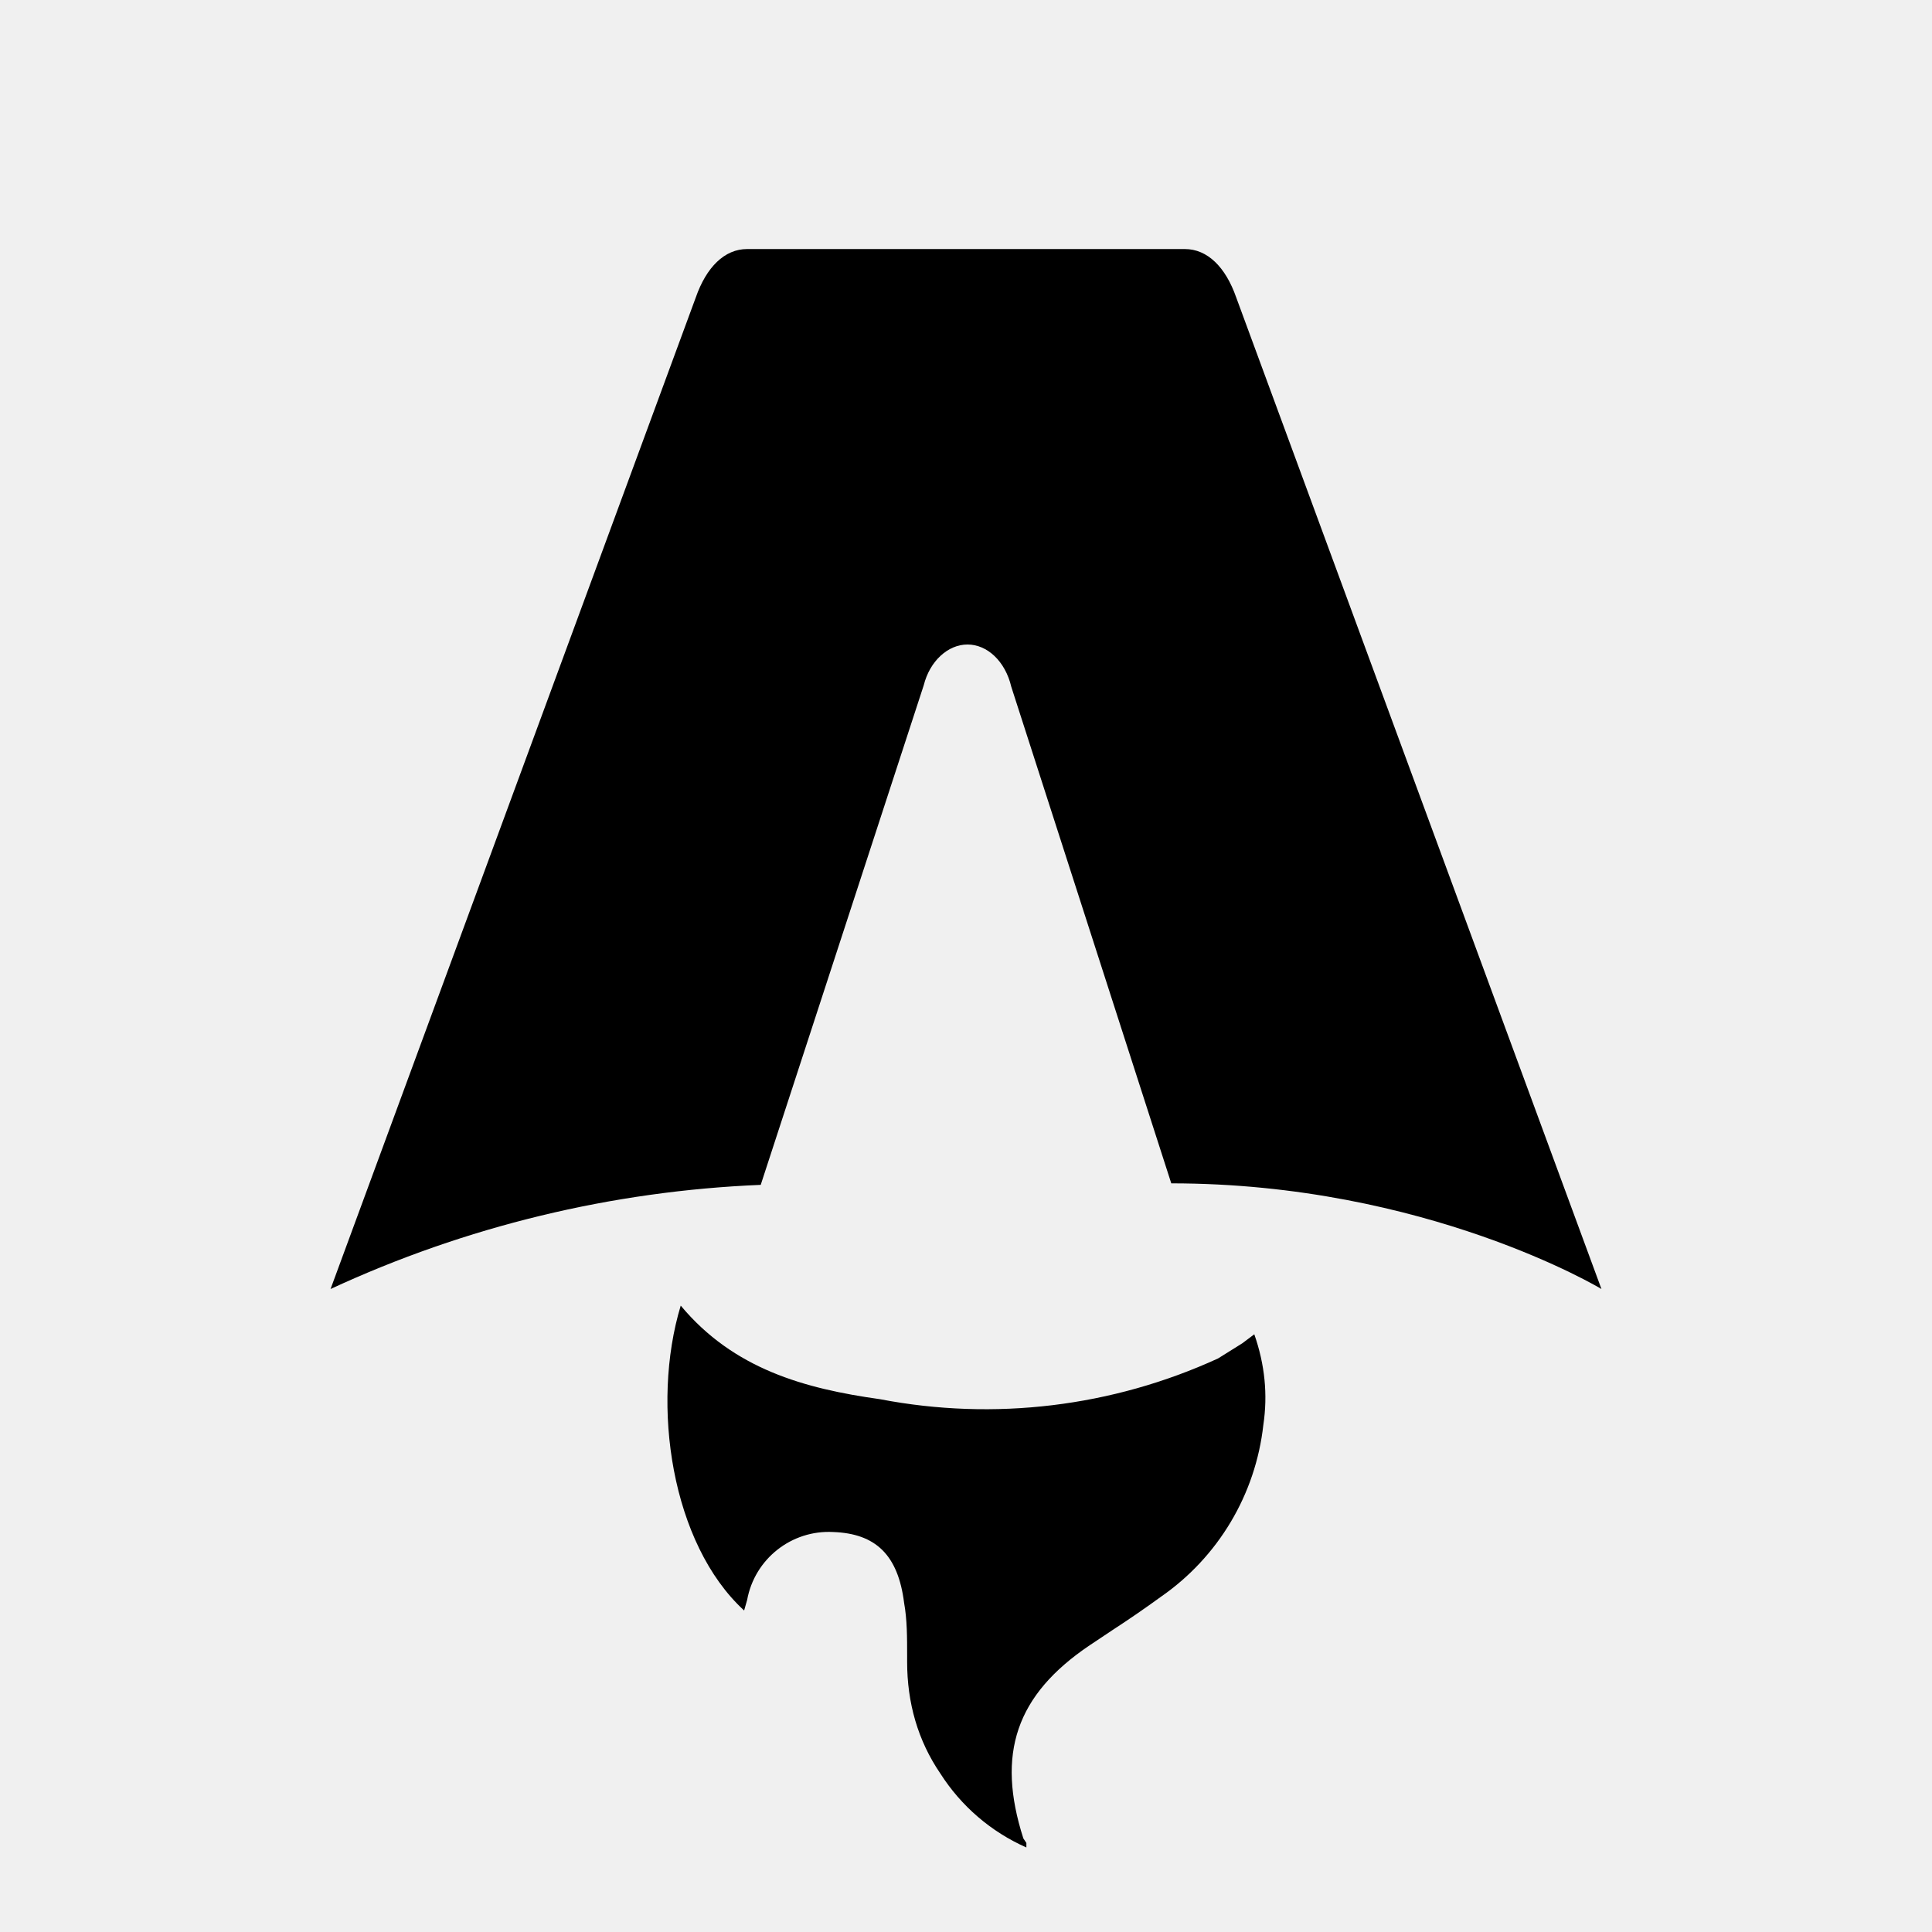
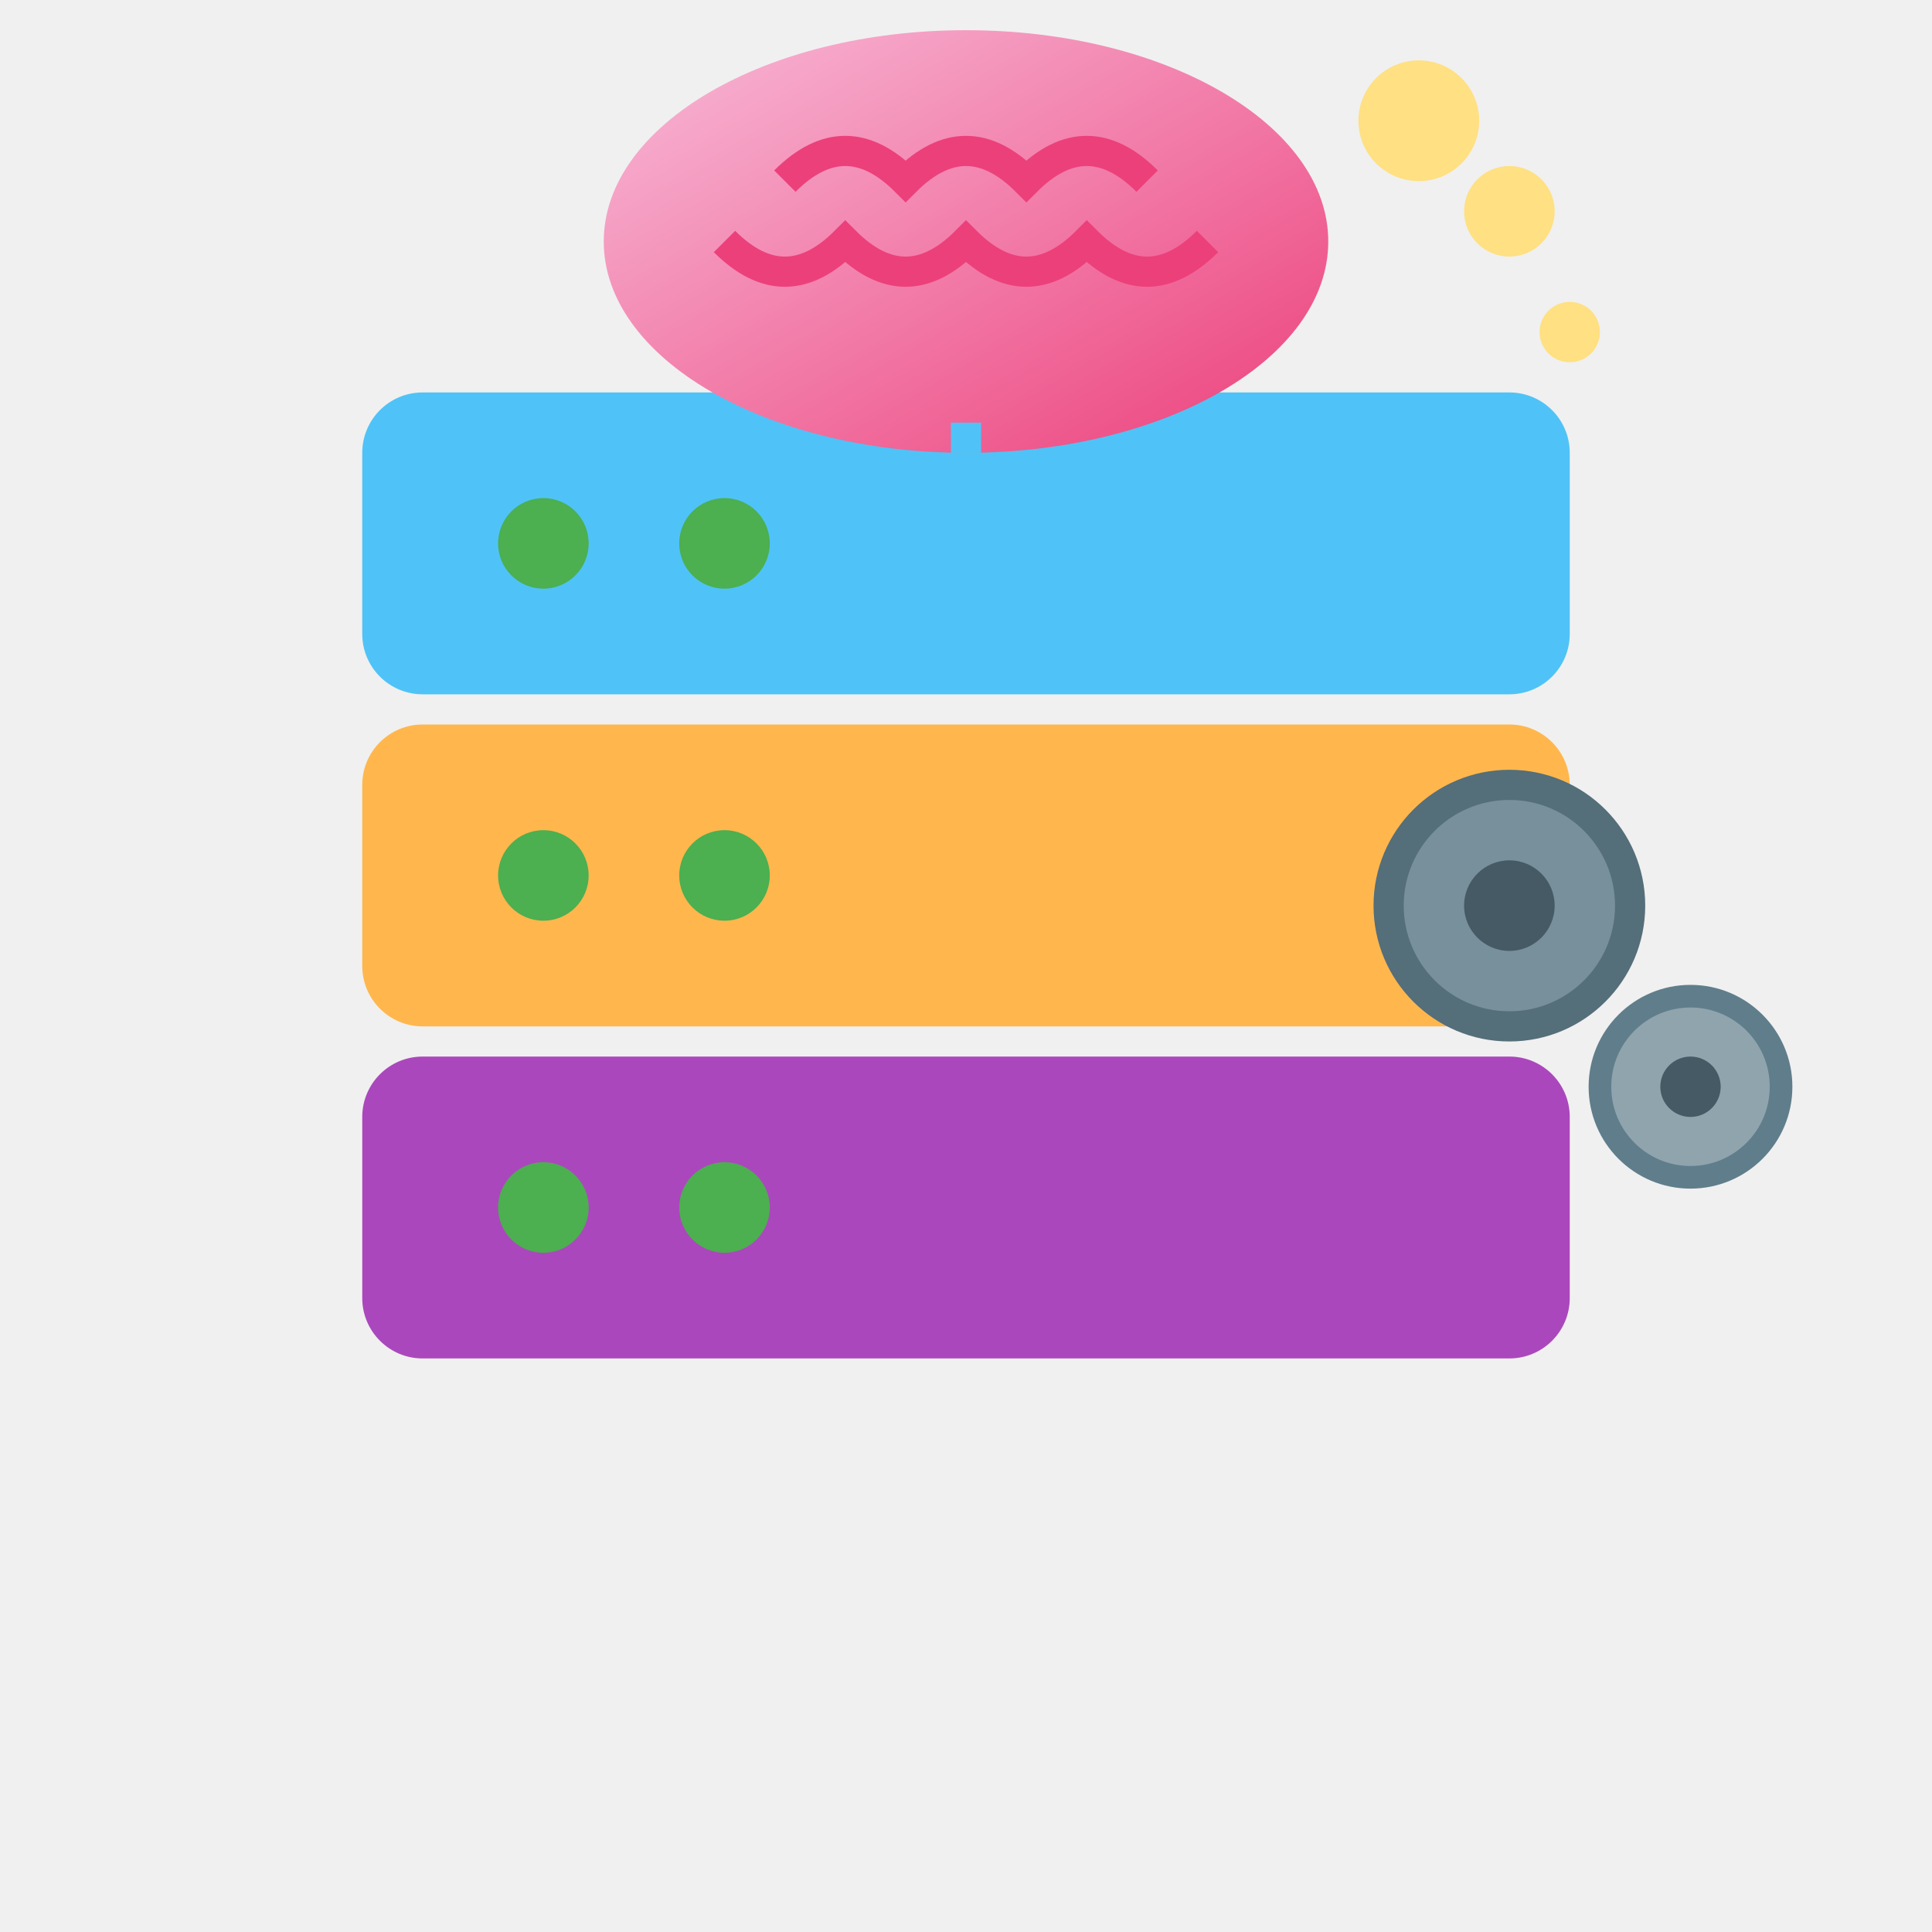
- <svg xmlns="http://www.w3.org/2000/svg" fill="none" viewBox="0 0 128 128">
-   <path d="M50.4 78.5a75.1 75.1 0 0 0-28.5 6.9l24.2-65.7c.7-2 1.9-3.2 3.4-3.2h29c1.5 0 2.7 1.2 3.4 3.2l24.2 65.7s-11.6-7-28.5-7L67 45.5c-.4-1.7-1.6-2.8-2.9-2.8-1.3 0-2.5 1.1-2.9 2.7L50.4 78.5Zm-1.1 28.2Zm-4.2-20.2c-2 6.6-.6 15.8 4.2 20.2a17.5 17.5 0 0 1 .2-.7 5.5 5.5 0 0 1 5.7-4.5c2.8.1 4.3 1.5 4.7 4.7.2 1.1.2 2.3.2 3.5v.4c0 2.7.7 5.2 2.2 7.4a13 13 0 0 0 5.7 4.9v-.3l-.2-.3c-1.8-5.6-.5-9.5 4.4-12.8l1.5-1a73 73 0 0 0 3.2-2.2 16 16 0 0 0 6.8-11.4c.3-2 .1-4-.6-6l-.8.6-1.6 1a37 37 0 0 1-22.4 2.7c-5-.7-9.7-2-13.2-6.2Z" />
-   <style>
-         path { fill: #000; }
-         @media (prefers-color-scheme: dark) {
-             path { fill: #FFF; }
-         }
-     </style>
+ <svg xmlns="http://www.w3.org/2000/svg" viewBox="0 0 128 128">
+   <defs>
+     <linearGradient id="serverGrad" x1="0%" y1="0%" x2="100%" y2="100%">
+       <stop offset="0%" style="stop-color:#4FC3F7" />
+       <stop offset="50%" style="stop-color:#FFB74D" />
+       <stop offset="100%" style="stop-color:#AB47BC" />
+     </linearGradient>
+     <linearGradient id="brainGrad" x1="0%" y1="0%" x2="100%" y2="100%">
+       <stop offset="0%" style="stop-color:#F8BBD9" />
+       <stop offset="100%" style="stop-color:#EC407A" />
+     </linearGradient>
+   </defs>
+   <rect x="24" y="70" width="80" height="20" rx="4" fill="#AB47BC" />
+   <rect x="24" y="48" width="80" height="20" rx="4" fill="#FFB74D" />
+   <rect x="24" y="26" width="80" height="20" rx="4" fill="#4FC3F7" />
+   <circle cx="36" cy="80" r="3" fill="#4CAF50" />
+   <circle cx="48" cy="80" r="3" fill="#4CAF50" />
+   <circle cx="36" cy="58" r="3" fill="#4CAF50" />
+   <circle cx="48" cy="58" r="3" fill="#4CAF50" />
+   <circle cx="36" cy="36" r="3" fill="#4CAF50" />
+   <circle cx="48" cy="36" r="3" fill="#4CAF50" />
+   <ellipse cx="64" cy="16" rx="24" ry="14" fill="url(#brainGrad)" />
+   <path d="M52 12 Q56 8 60 12 Q64 8 68 12 Q72 8 76 12" stroke="#EC407A" stroke-width="2" fill="none" />
+   <path d="M48 16 Q52 20 56 16 Q60 20 64 16 Q68 20 72 16 Q76 20 80 16" stroke="#EC407A" stroke-width="2" fill="none" />
+   <circle cx="94" cy="8" r="4" fill="#FFE082" />
+   <circle cx="100" cy="14" r="3" fill="#FFE082" />
+   <circle cx="104" cy="22" r="2" fill="#FFE082" />
+   <circle cx="100" cy="60" r="8" fill="#78909C" stroke="#546E7A" stroke-width="2" />
+   <circle cx="100" cy="60" r="3" fill="#455A64" />
+   <circle cx="112" cy="72" r="6" fill="#90A4AE" stroke="#607D8B" stroke-width="1.5" />
+   <circle cx="112" cy="72" r="2" fill="#455A64" />
+   <line x1="64" y1="30" x2="64" y2="26" stroke="#4FC3F7" stroke-width="2" stroke-dasharray="2,2" />
</svg>
